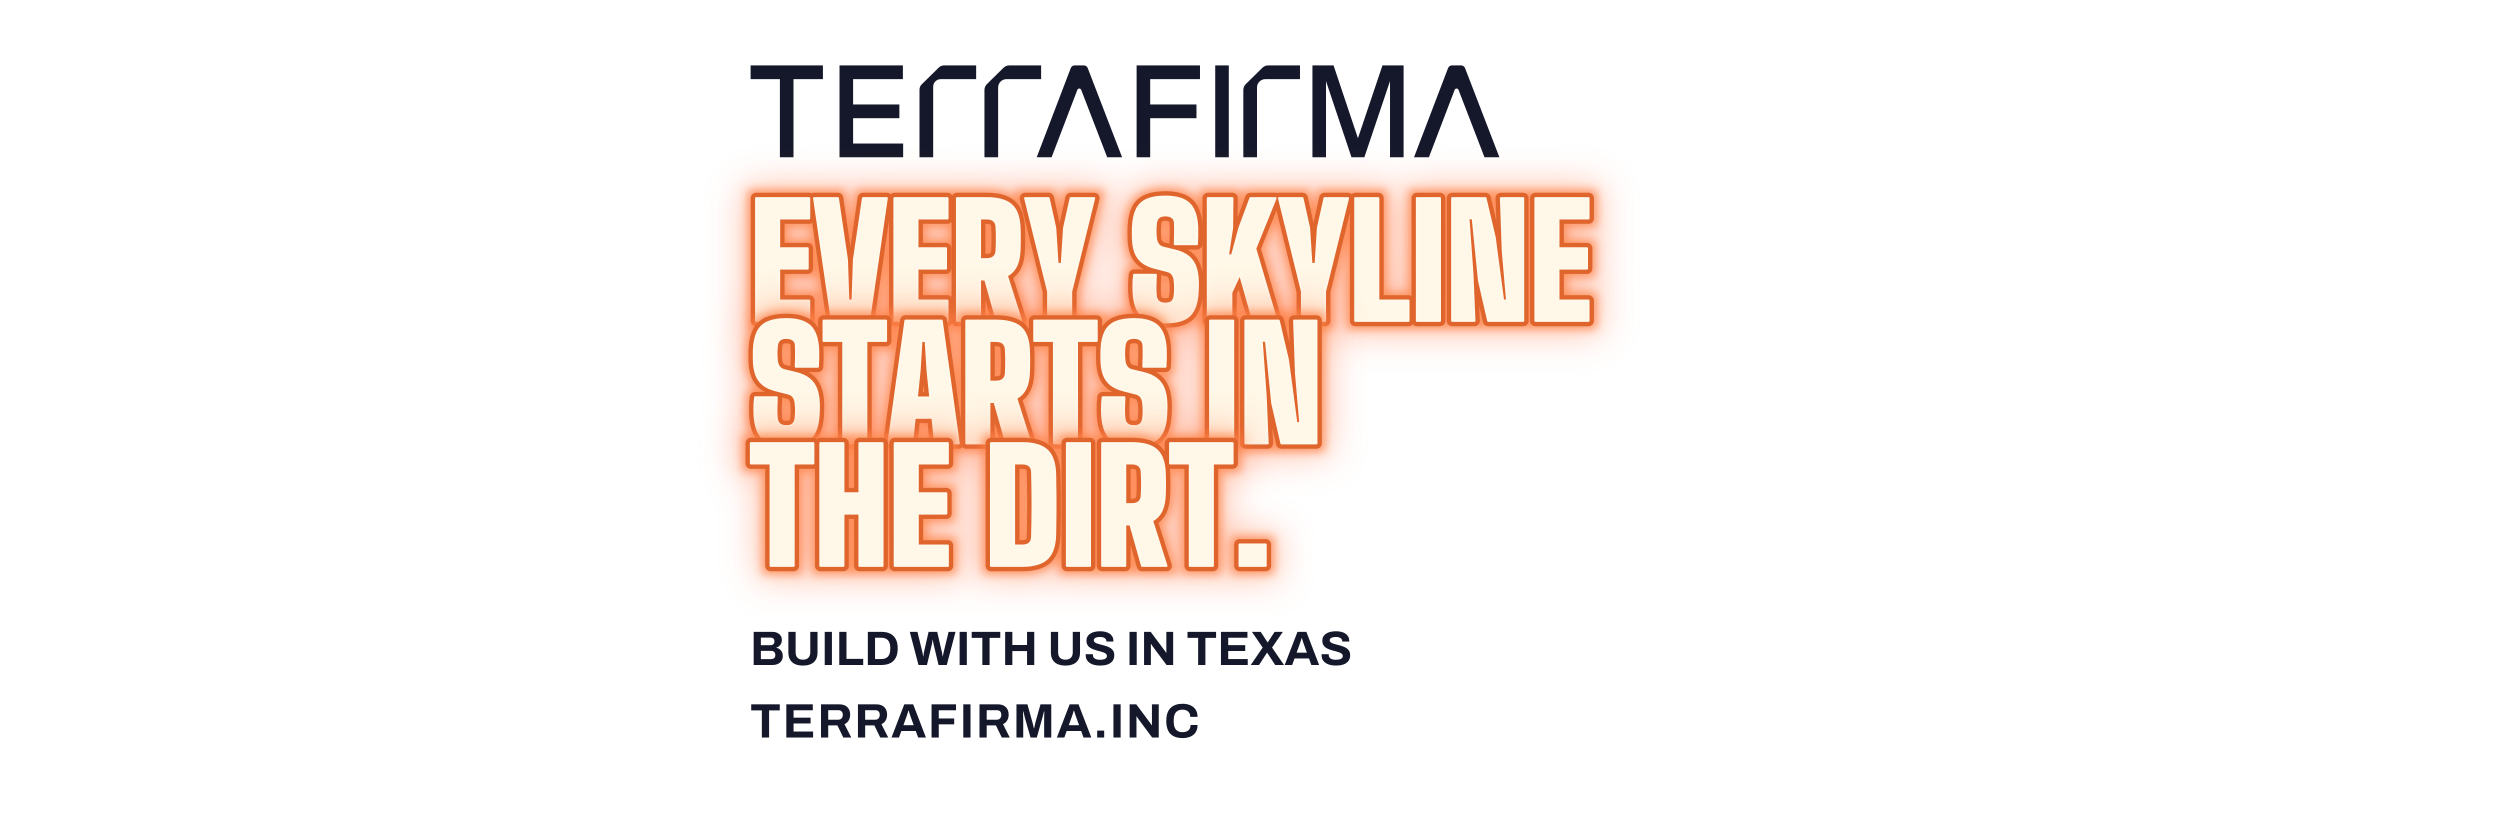
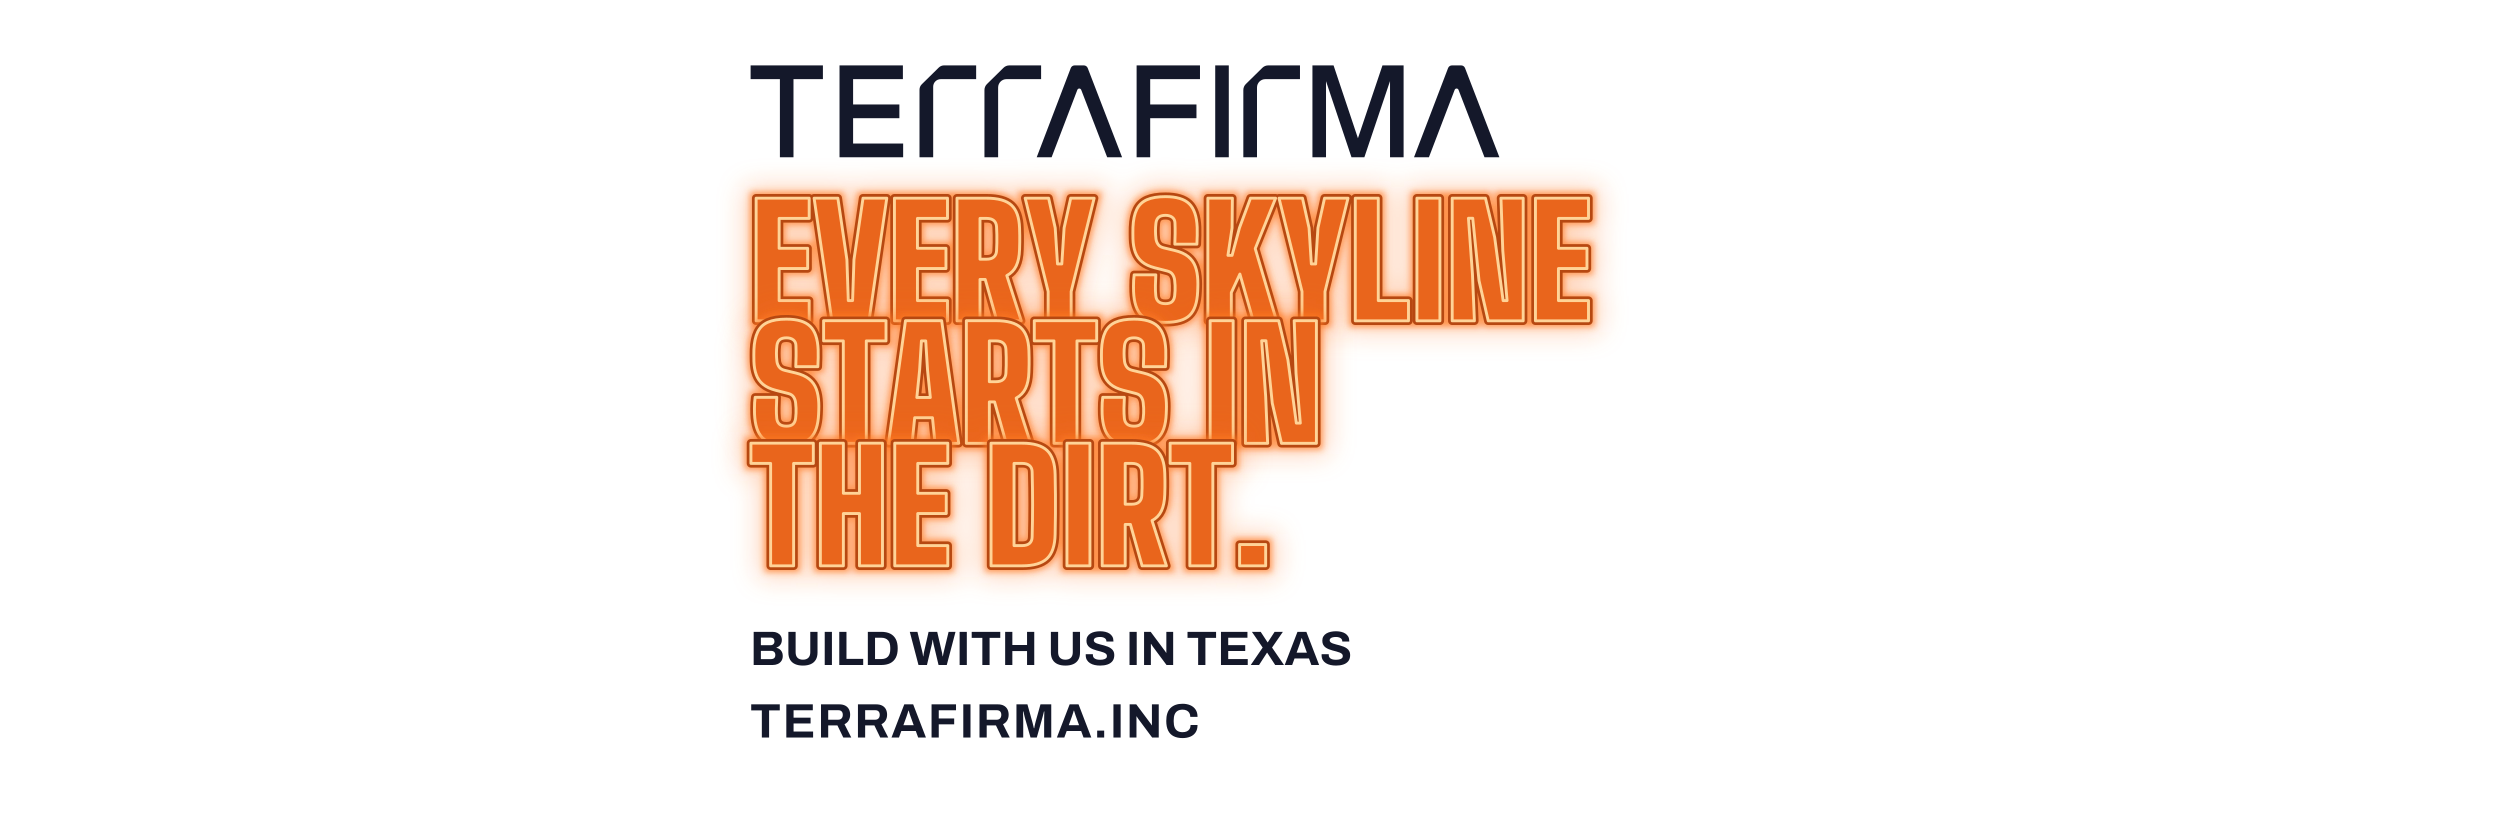
<svg xmlns="http://www.w3.org/2000/svg" width="3000" height="1000" viewBox="0 0 3000 1000" role="img">
  <defs>
    <filter id="bloom" x="-20%" y="-40%" width="140%" height="180%">
-       <feGaussianBlur stdDeviation="22" />
+       <feGaussianBlur stdDeviation="16" />
    </filter>
    <filter id="tube-glow" x="-12%" y="-25%" width="124%" height="150%">
-       <feGaussianBlur stdDeviation="6" />
+       <feGaussianBlur stdDeviation="4" />
    </filter>
    <path id="letter-0" d="M907.36 385.0V237.8H971.024V262.088H934.96V297.968H969.184V322.256H934.96V360.712H971.024V385.0Z M998.256 385.0 976.912 237.8H1005.432L1016.288 311.584L1017.944 360.712H1023.096L1024.752 311.584L1035.608 237.8H1064.128L1042.784 385.0Z M1073.328 385.0V237.8H1136.992V262.088H1100.928V297.968H1135.152V322.256H1100.928V360.712H1136.992V385.0Z M1148.4 385.0V237.8H1183.912Q1204.52 237.8 1213.674 246.126Q1222.828 254.452 1223.472 273.68Q1223.656 278.832 1223.702 282.696Q1223.748 286.56 1223.702 290.424Q1223.656 294.288 1223.472 299.44Q1223.104 311.4 1219.47 319.036Q1215.836 326.672 1208.2 330.72L1225.496 385.0H1196.24L1182.256 335.32H1176.0V385.0ZM1176.0 311.032H1183.912Q1189.708 311.032 1192.652 308.364Q1195.596 305.696 1195.872 300.912Q1196.148 296.404 1196.24 291.482Q1196.332 286.56 1196.24 281.638Q1196.148 276.716 1195.872 272.208Q1195.596 267.332 1192.652 264.71Q1189.708 262.088 1183.912 262.088H1176.0Z M1257.788 385.0V350.04V349.856L1230.188 237.8H1258.34L1266.252 273.496L1269.012 316.736H1274.164L1276.924 273.496L1284.836 237.8H1312.988L1285.388 349.856V350.04V385.0Z  M1398.548 386.84Q1378.308 386.84 1369.706 378.284Q1361.104 369.728 1360.276 349.856Q1360.184 346.912 1360.184 343.37Q1360.184 339.828 1360.368 336.286Q1360.552 332.744 1361.012 329.8H1386.956Q1386.588 336.516 1386.496 343.048Q1386.404 349.58 1386.956 355.008Q1387.416 359.516 1390.222 361.954Q1393.028 364.392 1398.548 364.392Q1403.976 364.392 1406.506 361.954Q1409.036 359.516 1409.588 355.008Q1409.956 351.88 1410.094 348.798Q1410.232 345.716 1410.094 342.634Q1409.956 339.552 1409.588 336.424Q1409.22 332.56 1407.196 329.432Q1405.172 326.304 1400.756 325.2L1385.668 321.336Q1376.1 318.852 1370.488 314.206Q1364.876 309.56 1362.346 302.66Q1359.816 295.76 1359.54 286.56Q1359.448 282.512 1359.448 279.338Q1359.448 276.164 1359.54 272.76Q1360.092 259.604 1364.002 251.508Q1367.912 243.412 1376.284 239.686Q1384.656 235.96 1398.548 235.96Q1418.144 235.96 1426.976 244.47Q1435.808 252.98 1436.636 272.76Q1436.82 276.716 1436.682 282.42Q1436.544 288.124 1436.268 293.0H1409.772Q1410.048 286.652 1410.14 280.304Q1410.232 273.956 1409.956 267.608Q1409.864 263.192 1406.782 260.8Q1403.7 258.408 1398.548 258.408Q1393.028 258.408 1390.36 260.8Q1387.692 263.192 1387.14 267.608Q1386.588 272.3 1386.588 277.084Q1386.588 281.868 1387.14 286.56Q1387.6 290.24 1389.716 293.276Q1391.832 296.312 1396.524 297.416L1409.588 300.544Q1419.892 303.028 1425.826 307.858Q1431.76 312.688 1434.382 319.818Q1437.004 326.948 1437.372 336.424Q1437.464 338.54 1437.464 340.84Q1437.464 343.14 1437.372 345.44Q1437.28 347.74 1437.188 349.856Q1436.36 369.728 1427.666 378.284Q1418.972 386.84 1398.548 386.84Z M1449.424 385.0V237.8H1478.864L1478.496 273.496L1473.528 306.432H1478.496L1487.328 273.496L1500.576 237.8H1530.752L1506.28 298.336L1531.856 385.0H1503.888L1487.88 328.88L1477.576 351.144V385.0Z M1562.4 385.0V350.04V349.856L1534.8 237.8H1562.952L1570.864 273.496L1573.624 316.736H1578.776L1581.536 273.496L1589.448 237.8H1617.6L1590 349.856V350.04V385.0Z M1626.34 385.0V237.8H1653.94V360.712H1690.188V385.0Z M1700.308 385.0V237.8H1727.908V385.0Z M1742.628 385.0V237.8H1782.556L1793.596 284.72L1803.716 360.712H1808.5L1803.348 300.912L1801.14 237.8H1827.82V385.0H1785.868L1774.828 336.792L1767.284 261.904H1762.132L1766.916 328.512L1769.308 385.0Z M1842.54 385.0V237.8H1906.204V262.088H1870.14V297.968H1904.364V322.256H1870.14V360.712H1906.204V385.0Z" />
    <path id="letter-1" d="M943.7 533.84Q923.46 533.84 914.858 525.284Q906.256 516.728 905.428 496.856Q905.336 493.912 905.336 490.37Q905.336 486.828 905.52 483.286Q905.704 479.744 906.164 476.8H932.108Q931.74 483.516 931.648 490.048Q931.556 496.58 932.108 502.008Q932.568 506.516 935.374 508.954Q938.18 511.392 943.7 511.392Q949.128 511.392 951.658 508.954Q954.188 506.516 954.74 502.008Q955.108 498.88 955.246 495.798Q955.384 492.716 955.246 489.634Q955.108 486.552 954.74 483.424Q954.372 479.56 952.348 476.432Q950.324 473.304 945.908 472.2L930.82 468.336Q921.252 465.852 915.64 461.206Q910.028 456.56 907.498 449.66Q904.968 442.76 904.692 433.56Q904.6 429.512 904.6 426.338Q904.6 423.164 904.692 419.76Q905.244 406.604 909.154 398.508Q913.064 390.412 921.436 386.686Q929.808 382.96 943.7 382.96Q963.296 382.96 972.128 391.47Q980.96 399.98 981.788 419.76Q981.972 423.716 981.834 429.42Q981.696 435.124 981.42 440.0H954.924Q955.2 433.652 955.292 427.304Q955.384 420.956 955.108 414.608Q955.016 410.192 951.934 407.8Q948.852 405.408 943.7 405.408Q938.18 405.408 935.512 407.8Q932.844 410.192 932.292 414.608Q931.74 419.3 931.74 424.084Q931.74 428.868 932.292 433.56Q932.752 437.24 934.868 440.276Q936.984 443.312 941.676 444.416L954.74 447.544Q965.044 450.028 970.978 454.858Q976.912 459.688 979.534 466.818Q982.156 473.948 982.524 483.424Q982.616 485.54 982.616 487.84Q982.616 490.14 982.524 492.44Q982.432 494.74 982.34 496.856Q981.512 516.728 972.818 525.284Q964.124 533.84 943.7 533.84Z M1011.964 532.0V409.088H988.32V384.8H1063.208V409.088H1039.564V532.0Z M1066.152 532.0 1086.576 384.8H1130.0L1150.424 532.0H1122.088L1118.96 501.272H1097.616L1094.488 532.0ZM1100.192 476.984H1116.384L1113.072 444.416L1110.864 409.088H1105.712L1103.504 444.416Z M1159.624 532.0V384.8H1195.136Q1215.744 384.8 1224.898 393.126Q1234.052 401.452 1234.696 420.68Q1234.88 425.832 1234.926 429.696Q1234.972 433.56 1234.926 437.424Q1234.88 441.288 1234.696 446.44Q1234.328 458.4 1230.694 466.036Q1227.06 473.672 1219.424 477.72L1236.72 532.0H1207.464L1193.48 482.32H1187.224V532.0ZM1187.224 458.032H1195.136Q1200.932 458.032 1203.876 455.364Q1206.82 452.696 1207.096 447.912Q1207.372 443.404 1207.464 438.482Q1207.556 433.56 1207.464 428.638Q1207.372 423.716 1207.096 419.208Q1206.82 414.332 1203.876 411.71Q1200.932 409.088 1195.136 409.088H1187.224Z M1264.78 532.0V409.088H1241.136V384.8H1316.024V409.088H1292.38V532.0Z M1360.828 533.84Q1340.588 533.84 1331.986 525.284Q1323.384 516.728 1322.556 496.856Q1322.464 493.912 1322.464 490.37Q1322.464 486.828 1322.648 483.286Q1322.832 479.744 1323.292 476.8H1349.236Q1348.868 483.516 1348.776 490.048Q1348.684 496.58 1349.236 502.008Q1349.696 506.516 1352.502 508.954Q1355.308 511.392 1360.828 511.392Q1366.256 511.392 1368.786 508.954Q1371.316 506.516 1371.868 502.008Q1372.236 498.88 1372.374 495.798Q1372.512 492.716 1372.374 489.634Q1372.236 486.552 1371.868 483.424Q1371.5 479.56 1369.476 476.432Q1367.452 473.304 1363.036 472.2L1347.948 468.336Q1338.38 465.852 1332.768 461.206Q1327.156 456.56 1324.626 449.66Q1322.096 442.76 1321.82 433.56Q1321.728 429.512 1321.728 426.338Q1321.728 423.164 1321.82 419.76Q1322.372 406.604 1326.282 398.508Q1330.192 390.412 1338.564 386.686Q1346.936 382.96 1360.828 382.96Q1380.424 382.96 1389.256 391.47Q1398.088 399.98 1398.916 419.76Q1399.1 423.716 1398.962 429.42Q1398.824 435.124 1398.548 440.0H1372.052Q1372.328 433.652 1372.42 427.304Q1372.512 420.956 1372.236 414.608Q1372.144 410.192 1369.062 407.8Q1365.98 405.408 1360.828 405.408Q1355.308 405.408 1352.64 407.8Q1349.972 410.192 1349.42 414.608Q1348.868 419.3 1348.868 424.084Q1348.868 428.868 1349.42 433.56Q1349.88 437.24 1351.996 440.276Q1354.112 443.312 1358.804 444.416L1371.868 447.544Q1382.172 450.028 1388.106 454.858Q1394.04 459.688 1396.662 466.818Q1399.284 473.948 1399.652 483.424Q1399.744 485.54 1399.744 487.84Q1399.744 490.14 1399.652 492.44Q1399.56 494.74 1399.468 496.856Q1398.64 516.728 1389.946 525.284Q1381.252 533.84 1360.828 533.84Z  M1452.184 532.0V384.8H1479.784V532.0Z M1494.504 532.0V384.8H1534.432L1545.472 431.72L1555.592 507.712H1560.376L1555.224 447.912L1553.016 384.8H1579.696V532.0H1537.744L1526.704 483.792L1519.16 408.904H1514.008L1518.792 475.512L1521.184 532.0Z" />
    <path id="letter-2" d="M924.748 679.0V556.088H901.104V531.8H975.992V556.088H952.348V679.0Z M984.456 679.0V531.8H1012.056V591.968H1031.376V531.8H1058.976V679.0H1031.376V616.256H1012.056V679.0Z M1073.696 679.0V531.8H1137.36V556.088H1101.296V591.968H1135.52V616.256H1101.296V654.712H1137.36V679.0Z  M1189.248 679.0V531.8H1226.6Q1247.3 531.8 1256.546 540.586Q1265.792 549.372 1266.16 569.52Q1266.436 582.308 1266.528 593.808Q1266.62 605.308 1266.528 616.808Q1266.436 628.308 1266.16 641.096Q1265.792 661.336 1256.546 670.168Q1247.3 679.0 1226.6 679.0ZM1216.848 654.712H1226.6Q1232.396 654.712 1235.432 652.044Q1238.468 649.376 1238.56 644.408Q1238.836 634.564 1238.974 624.812Q1239.112 615.06 1239.112 605.308Q1239.112 595.556 1238.974 585.758Q1238.836 575.96 1238.56 566.208Q1238.468 561.332 1235.432 558.71Q1232.396 556.088 1226.6 556.088H1216.848Z M1280.328 679.0V531.8H1307.928V679.0Z M1322.648 679.0V531.8H1358.16Q1378.768 531.8 1387.922 540.126Q1397.076 548.452 1397.72 567.68Q1397.904 572.832 1397.95 576.696Q1397.996 580.56 1397.95 584.424Q1397.904 588.288 1397.72 593.44Q1397.352 605.4 1393.718 613.036Q1390.084 620.672 1382.448 624.72L1399.744 679.0H1370.488L1356.504 629.32H1350.248V679.0ZM1350.248 605.032H1358.16Q1363.956 605.032 1366.9 602.364Q1369.844 599.696 1370.12 594.912Q1370.396 590.404 1370.488 585.482Q1370.58 580.56 1370.488 575.638Q1370.396 570.716 1370.12 566.208Q1369.844 561.332 1366.9 558.71Q1363.956 556.088 1358.16 556.088H1350.248Z M1427.804 679.0V556.088H1404.16V531.8H1479.048V556.088H1455.404V679.0Z M1487.512 679.0V653.424H1518.792V679.0Z" />
  </defs>
  <g transform="translate(900 78) scale(0.7731959)">
    <path d="M237.293 21.963H160.009V61.233H231.826V82.581H160.009V121.85H237.684V143.198H138.934V0.616H237.293V21.963ZM698.383 21.963H621.098V61.233H692.916V82.581H621.098V143.194H600.02L600.022 143.191V0.616H698.383V21.963ZM113.158 21.963H67.489V143.191H46.407V21.963H0.941V0.616H113.158V21.963ZM301.174 0.616H350.985V21.963H295.971C289.518 21.964 284.29 27.226 284.29 33.713V143.191H263.066V38.343C263.066 35.181 264.335 32.15 266.584 29.937L293.011 3.96C295.195 1.815 298.123 0.612 301.177 0.612L301.174 0.616ZM451.79 21.963H397.978C390.861 21.964 385.092 27.767 385.092 34.925V143.191H363.868V38.852C363.868 35.362 365.266 32.021 367.747 29.581L393.461 4.306C395.867 1.941 399.105 0.616 402.472 0.616H451.79V21.963ZM518.125 0.616C520.786 0.616 523.174 2.259 524.134 4.754L577.47 143.191H554.339L514.04 38.595C512.973 35.832 509.086 35.839 508.029 38.605L468.089 143.191H444.958L497.82 4.773C498.777 2.268 501.168 0.616 503.835 0.616H518.125ZM743.095 143.191H722.017V0.616H743.095V143.191ZM853.564 21.963H799.752C792.636 21.964 786.866 27.767 786.866 34.925V143.191H765.643V38.852C765.643 35.362 767.041 32.021 769.521 29.581L795.235 4.306C797.642 1.941 800.88 0.616 804.246 0.616H853.564V21.963ZM943.524 113.658L981.588 0.616H1014.39V143.191H993.309V24.945L953.493 143.191H933.501L893.973 25.091V143.191H872.894V0.616H905.689L943.524 113.658ZM1103.72 0.616C1106.38 0.616 1108.76 2.259 1109.72 4.754L1163.06 143.191H1139.93L1099.63 38.595C1098.56 35.832 1094.68 35.838 1093.62 38.605L1053.68 143.191H1030.55L1083.41 4.773C1084.37 2.268 1086.76 0.616 1089.42 0.616H1103.72Z" fill="#14182A" />
  </g>
-   <use href="#letter-0" fill="none" stroke="#FF713F" stroke-width="30" opacity=".42" filter="url(#bloom)" />
-   <use href="#letter-0" fill="none" stroke="#FF854B" stroke-width="20" opacity=".82" filter="url(#tube-glow)" />
-   <use href="#letter-0" fill="#FFF7E7" stroke="#DF652D" stroke-width="13" stroke-linejoin="round" paint-order="stroke fill" />
-   <use href="#letter-0" fill="none" stroke="#FFF9EB" stroke-width="2.5" stroke-linejoin="round" />
-   <use href="#letter-1" fill="none" stroke="#FF713F" stroke-width="30" opacity=".42" filter="url(#bloom)" />
-   <use href="#letter-1" fill="none" stroke="#FF854B" stroke-width="20" opacity=".82" filter="url(#tube-glow)" />
-   <use href="#letter-1" fill="#FFF7E7" stroke="#DF652D" stroke-width="13" stroke-linejoin="round" paint-order="stroke fill" />
-   <use href="#letter-1" fill="none" stroke="#FFF9EB" stroke-width="2.5" stroke-linejoin="round" />
-   <use href="#letter-2" fill="none" stroke="#FF713F" stroke-width="30" opacity=".42" filter="url(#bloom)" />
-   <use href="#letter-2" fill="none" stroke="#FF854B" stroke-width="20" opacity=".82" filter="url(#tube-glow)" />
-   <use href="#letter-2" fill="#FFF7E7" stroke="#DF652D" stroke-width="13" stroke-linejoin="round" paint-order="stroke fill" />
-   <use href="#letter-2" fill="none" stroke="#FFF9EB" stroke-width="2.5" stroke-linejoin="round" />
+   <use href="#letter-0" fill="none" stroke="#FF711F" stroke-width="26" opacity=".32" filter="url(#bloom)" />
+   <use href="#letter-0" fill="none" stroke="#FF7A24" stroke-width="15" opacity=".72" filter="url(#tube-glow)" />
+   <use href="#letter-0" fill="#E9651C" stroke="#B74811" stroke-width="10" stroke-linejoin="round" paint-order="stroke fill" />
+   <use href="#letter-0" fill="none" stroke="#FFD397" stroke-width="3.5" stroke-linejoin="round" />
+   <use href="#letter-1" fill="none" stroke="#FF711F" stroke-width="26" opacity=".32" filter="url(#bloom)" />
+   <use href="#letter-1" fill="none" stroke="#FF7A24" stroke-width="15" opacity=".72" filter="url(#tube-glow)" />
+   <use href="#letter-1" fill="#E9651C" stroke="#B74811" stroke-width="10" stroke-linejoin="round" paint-order="stroke fill" />
+   <use href="#letter-1" fill="none" stroke="#FFD397" stroke-width="3.5" stroke-linejoin="round" />
+   <use href="#letter-2" fill="none" stroke="#FF711F" stroke-width="26" opacity=".32" filter="url(#bloom)" />
+   <use href="#letter-2" fill="none" stroke="#FF7A24" stroke-width="15" opacity=".72" filter="url(#tube-glow)" />
+   <use href="#letter-2" fill="#E9651C" stroke="#B74811" stroke-width="10" stroke-linejoin="round" paint-order="stroke fill" />
+   <use href="#letter-2" fill="none" stroke="#FFD397" stroke-width="3.5" stroke-linejoin="round" />
  <path fill="#14182A" d="M904.408 798.0V758.212H927.144Q930.276 758.212 932.799 759.43Q935.322 760.648 936.772 762.852Q938.222 765.056 938.222 768.014Q938.222 770.392 937.352 772.248Q936.482 774.104 935.003 775.322Q933.524 776.54 931.668 777.12V777.352Q933.872 777.816 935.583 779.092Q937.294 780.368 938.309 782.369Q939.324 784.37 939.324 787.096Q939.324 790.692 937.671 793.128Q936.018 795.564 933.292 796.782Q930.566 798.0 927.202 798.0ZM913.05 790.924H925.52Q927.666 790.924 929.029 789.706Q930.392 788.488 930.392 785.936Q930.392 784.428 929.812 783.326Q929.232 782.224 928.072 781.615Q926.912 781.006 925.114 781.006H913.05ZM913.05 774.278H924.534Q926.1 774.278 927.173 773.669Q928.246 773.06 928.797 772.045Q929.348 771.03 929.348 769.696Q929.348 767.434 928.101 766.274Q926.854 765.114 924.824 765.114H913.05Z M963.51 798.696Q958.058 798.696 954.143 796.956Q950.228 795.216 948.14 791.707Q946.052 788.198 946.052 782.978V758.212H954.752V782.746Q954.752 787.038 957.014 789.329Q959.276 791.62 963.51 791.62Q967.744 791.62 970.035 789.329Q972.326 787.038 972.326 782.746V758.212H981.026V782.978Q981.026 788.198 978.938 791.707Q976.85 795.216 972.935 796.956Q969.02 798.696 963.51 798.696Z M989.668 798.0V758.212H998.31V798.0Z M1007.126 798.0V758.212H1015.768V790.634H1035.836V798.0Z M1041.404 798.0V758.212H1057.644Q1063.85 758.212 1068.2 760.358Q1072.55 762.504 1074.899 766.883Q1077.248 771.262 1077.248 778.106Q1077.248 784.892 1074.899 789.3Q1072.55 793.708 1068.2 795.854Q1063.85 798.0 1057.644 798.0ZM1050.046 790.866H1057.586Q1060.196 790.866 1062.226 790.112Q1064.256 789.358 1065.59 787.879Q1066.924 786.4 1067.62 784.167Q1068.316 781.934 1068.316 778.976V777.236Q1068.316 774.278 1067.62 772.045Q1066.924 769.812 1065.59 768.333Q1064.256 766.854 1062.226 766.071Q1060.196 765.288 1057.586 765.288H1050.046Z  M1102.188 798.0 1091.748 758.212H1100.912L1106.712 781.934Q1106.886 782.456 1107.06 783.471Q1107.234 784.486 1107.408 785.588Q1107.582 786.69 1107.698 787.56H1107.988Q1108.104 786.922 1108.191 786.11Q1108.278 785.298 1108.423 784.515Q1108.568 783.732 1108.713 783.036Q1108.858 782.34 1108.916 781.934L1114.31 758.212H1124.634L1130.144 781.934Q1130.318 782.514 1130.492 783.5Q1130.666 784.486 1130.84 785.588Q1131.014 786.69 1131.13 787.56H1131.42Q1131.536 786.922 1131.681 786.168Q1131.826 785.414 1131.971 784.631Q1132.116 783.848 1132.29 783.152Q1132.464 782.456 1132.58 781.934L1138.322 758.212H1146.616L1136.118 798.0H1126.258L1120.4 773.524Q1120.226 772.712 1120.023 771.639Q1119.82 770.566 1119.646 769.522Q1119.472 768.478 1119.356 767.666H1119.124Q1119.008 768.478 1118.863 769.58Q1118.718 770.682 1118.515 771.726Q1118.312 772.77 1118.138 773.524L1112.338 798.0Z M1151.546 798.0V758.212H1160.188V798.0Z M1178.806 798.0V765.462H1166.046V758.212H1200.324V765.462H1187.506V798.0Z M1206.182 798.0V758.212H1214.824V773.988H1232.456V758.212H1241.098V798.0H1232.456V781.296H1214.824V798.0Z  M1278.508 798.696Q1273.056 798.696 1269.141 796.956Q1265.226 795.216 1263.138 791.707Q1261.05 788.198 1261.05 782.978V758.212H1269.75V782.746Q1269.75 787.038 1272.012 789.329Q1274.274 791.62 1278.508 791.62Q1282.742 791.62 1285.033 789.329Q1287.324 787.038 1287.324 782.746V758.212H1296.024V782.978Q1296.024 788.198 1293.936 791.707Q1291.848 795.216 1287.933 796.956Q1284.018 798.696 1278.508 798.696Z M1320.152 798.696Q1316.672 798.696 1313.54 798.0Q1310.408 797.304 1308.001 795.767Q1305.594 794.23 1304.231 791.881Q1302.868 789.532 1302.868 786.168Q1302.868 785.878 1302.868 785.559Q1302.868 785.24 1302.926 785.066H1311.51Q1311.452 785.24 1311.452 785.53Q1311.452 785.82 1311.452 786.052Q1311.452 787.908 1312.467 789.184Q1313.482 790.46 1315.454 791.098Q1317.426 791.736 1320.036 791.736Q1321.718 791.736 1323.023 791.533Q1324.328 791.33 1325.343 790.953Q1326.358 790.576 1327.025 790.054Q1327.692 789.532 1328.011 788.836Q1328.33 788.14 1328.33 787.27Q1328.33 785.704 1327.315 784.718Q1326.3 783.732 1324.531 783.036Q1322.762 782.34 1320.558 781.76Q1318.354 781.18 1316.034 780.571Q1313.714 779.962 1311.51 779.063Q1309.306 778.164 1307.566 776.888Q1305.826 775.612 1304.782 773.64Q1303.738 771.668 1303.738 768.884Q1303.738 765.926 1304.985 763.78Q1306.232 761.634 1308.494 760.242Q1310.756 758.85 1313.714 758.183Q1316.672 757.516 1320.152 757.516Q1323.4 757.516 1326.3 758.183Q1329.2 758.85 1331.404 760.3Q1333.608 761.75 1334.855 763.954Q1336.102 766.158 1336.102 769.174V769.87H1327.692V769.406Q1327.692 767.84 1326.764 766.738Q1325.836 765.636 1324.154 764.998Q1322.472 764.36 1320.21 764.36Q1317.774 764.36 1316.063 764.824Q1314.352 765.288 1313.453 766.187Q1312.554 767.086 1312.554 768.304Q1312.554 769.696 1313.569 770.595Q1314.584 771.494 1316.353 772.161Q1318.122 772.828 1320.326 773.35Q1322.53 773.872 1324.85 774.51Q1327.17 775.148 1329.374 776.018Q1331.578 776.888 1333.318 778.193Q1335.058 779.498 1336.102 781.412Q1337.146 783.326 1337.146 785.994Q1337.146 790.576 1334.942 793.36Q1332.738 796.144 1328.91 797.42Q1325.082 798.696 1320.152 798.696Z  M1355.416 798.0V758.212H1364.058V798.0Z M1372.874 798.0V758.212H1380.82L1396.828 779.672Q1397.176 780.078 1397.698 780.803Q1398.22 781.528 1398.684 782.224Q1399.148 782.92 1399.322 783.326H1399.612Q1399.612 782.34 1399.612 781.383Q1399.612 780.426 1399.612 779.672V758.212H1407.79V798.0H1399.844L1383.488 776.018Q1382.908 775.206 1382.27 774.22Q1381.632 773.234 1381.342 772.712H1381.052Q1381.052 773.582 1381.052 774.423Q1381.052 775.264 1381.052 776.018V798.0Z  M1437.776 798.0V765.462H1425.016V758.212H1459.294V765.462H1446.476V798.0Z M1465.152 798.0V758.212H1496.936V765.288H1473.852V774.162H1494.268V781.18H1473.852V790.866H1497.284V798.0Z M1500.88 798.0 1515.206 777.062 1502.272 758.212H1512.828L1521.064 770.798H1521.354L1529.532 758.212H1539.45L1526.458 777.062L1540.784 798.0H1530.228L1520.658 783.268H1520.368L1510.856 798.0Z M1541.654 798.0 1556.966 758.212H1567.638L1582.95 798.0H1573.612L1570.77 790.17H1553.428L1550.586 798.0ZM1555.922 783.21H1568.276L1564.738 773.408Q1564.506 772.77 1564.187 771.871Q1563.868 770.972 1563.52 769.87Q1563.172 768.768 1562.853 767.695Q1562.534 766.622 1562.244 765.752H1561.896Q1561.606 766.854 1561.142 768.333Q1560.678 769.812 1560.214 771.175Q1559.75 772.538 1559.46 773.408Z M1603.192 798.696Q1599.712 798.696 1596.58 798.0Q1593.448 797.304 1591.041 795.767Q1588.634 794.23 1587.271 791.881Q1585.908 789.532 1585.908 786.168Q1585.908 785.878 1585.908 785.559Q1585.908 785.24 1585.966 785.066H1594.55Q1594.492 785.24 1594.492 785.53Q1594.492 785.82 1594.492 786.052Q1594.492 787.908 1595.507 789.184Q1596.522 790.46 1598.494 791.098Q1600.466 791.736 1603.076 791.736Q1604.758 791.736 1606.063 791.533Q1607.368 791.33 1608.383 790.953Q1609.398 790.576 1610.065 790.054Q1610.732 789.532 1611.051 788.836Q1611.37 788.14 1611.37 787.27Q1611.37 785.704 1610.355 784.718Q1609.34 783.732 1607.571 783.036Q1605.802 782.34 1603.598 781.76Q1601.394 781.18 1599.074 780.571Q1596.754 779.962 1594.55 779.063Q1592.346 778.164 1590.606 776.888Q1588.866 775.612 1587.822 773.64Q1586.778 771.668 1586.778 768.884Q1586.778 765.926 1588.025 763.78Q1589.272 761.634 1591.534 760.242Q1593.796 758.85 1596.754 758.183Q1599.712 757.516 1603.192 757.516Q1606.44 757.516 1609.34 758.183Q1612.24 758.85 1614.444 760.3Q1616.648 761.75 1617.895 763.954Q1619.142 766.158 1619.142 769.174V769.87H1610.732V769.406Q1610.732 767.84 1609.804 766.738Q1608.876 765.636 1607.194 764.998Q1605.512 764.36 1603.25 764.36Q1600.814 764.36 1599.103 764.824Q1597.392 765.288 1596.493 766.187Q1595.594 767.086 1595.594 768.304Q1595.594 769.696 1596.609 770.595Q1597.624 771.494 1599.393 772.161Q1601.162 772.828 1603.366 773.35Q1605.57 773.872 1607.89 774.51Q1610.21 775.148 1612.414 776.018Q1614.618 776.888 1616.358 778.193Q1618.098 779.498 1619.142 781.412Q1620.186 783.326 1620.186 785.994Q1620.186 790.576 1617.982 793.36Q1615.778 796.144 1611.95 797.42Q1608.122 798.696 1603.192 798.696Z" />
  <path fill="#14182A" d="M914.21 885.0V852.462H901.45V845.212H935.728V852.462H922.91V885.0Z M943.586 885.0V845.212H975.37V852.288H952.286V861.162H972.702V868.18H952.286V877.866H975.718V885.0Z M985.2 885.0V845.212H1007.008Q1011.416 845.212 1014.345 846.778Q1017.274 848.344 1018.724 851.157Q1020.174 853.97 1020.174 857.624Q1020.174 861.51 1018.434 864.497Q1016.694 867.484 1013.388 869.05L1021.508 885.0H1011.938L1004.92 870.5H993.842V885.0ZM993.842 863.656H1005.848Q1008.458 863.656 1009.908 862.061Q1011.358 860.466 1011.358 857.74Q1011.358 856.0 1010.72 854.753Q1010.082 853.506 1008.864 852.868Q1007.646 852.23 1005.848 852.23H993.842Z M1029.54 885.0V845.212H1051.348Q1055.756 845.212 1058.685 846.778Q1061.614 848.344 1063.064 851.157Q1064.514 853.97 1064.514 857.624Q1064.514 861.51 1062.774 864.497Q1061.034 867.484 1057.728 869.05L1065.848 885.0H1056.278L1049.26 870.5H1038.182V885.0ZM1038.182 863.656H1050.188Q1052.798 863.656 1054.248 862.061Q1055.698 860.466 1055.698 857.74Q1055.698 856.0 1055.06 854.753Q1054.422 853.506 1053.204 852.868Q1051.986 852.23 1050.188 852.23H1038.182Z M1069.82 885.0 1085.132 845.212H1095.804L1111.116 885.0H1101.778L1098.936 877.17H1081.594L1078.752 885.0ZM1084.088 870.21H1096.442L1092.904 860.408Q1092.672 859.77 1092.353 858.871Q1092.034 857.972 1091.686 856.87Q1091.338 855.768 1091.019 854.695Q1090.7 853.622 1090.41 852.752H1090.062Q1089.772 853.854 1089.308 855.333Q1088.844 856.812 1088.38 858.175Q1087.916 859.538 1087.626 860.408Z M1117.872 885.0V845.212H1147.22V852.288H1126.514V862.148H1145.016V869.166H1126.514V885.0Z M1155.948 885.0V845.212H1164.59V885.0Z M1175.406 885.0V845.212H1197.214Q1201.622 845.212 1204.551 846.778Q1207.48 848.344 1208.93 851.157Q1210.38 853.97 1210.38 857.624Q1210.38 861.51 1208.64 864.497Q1206.9 867.484 1203.594 869.05L1211.714 885.0H1202.144L1195.126 870.5H1184.048V885.0ZM1184.048 863.656H1196.054Q1198.664 863.656 1200.114 862.061Q1201.564 860.466 1201.564 857.74Q1201.564 856.0 1200.926 854.753Q1200.288 853.506 1199.07 852.868Q1197.852 852.23 1196.054 852.23H1184.048Z M1219.746 885.0V845.212H1232.912L1238.596 865.57Q1238.944 866.672 1239.292 868.18Q1239.64 869.688 1240.017 871.167Q1240.394 872.646 1240.626 873.806H1241.09Q1241.206 872.82 1241.496 871.457Q1241.786 870.094 1242.134 868.528Q1242.482 866.962 1242.888 865.512L1248.572 845.212H1261.506V885.0H1252.98V866.15Q1252.98 863.54 1253.009 860.901Q1253.038 858.262 1253.125 856.29Q1253.212 854.318 1253.212 853.738H1252.748Q1252.632 854.376 1252.197 856.087Q1251.762 857.798 1251.269 859.712Q1250.776 861.626 1250.37 863.018L1244.164 885.0H1236.624L1230.36 863.076Q1230.012 861.858 1229.577 860.205Q1229.142 858.552 1228.765 856.783Q1228.388 855.014 1228.04 853.738H1227.576Q1227.634 855.304 1227.692 857.479Q1227.75 859.654 1227.808 861.945Q1227.866 864.236 1227.866 866.15V885.0Z M1268.262 885.0 1283.574 845.212H1294.246L1309.558 885.0H1300.22L1297.378 877.17H1280.036L1277.194 885.0ZM1282.53 870.21H1294.884L1291.346 860.408Q1291.114 859.77 1290.795 858.871Q1290.476 857.972 1290.128 856.87Q1289.78 855.768 1289.461 854.695Q1289.142 853.622 1288.852 852.752H1288.504Q1288.214 853.854 1287.75 855.333Q1287.286 856.812 1286.822 858.175Q1286.358 859.538 1286.068 860.408Z M1316.604 885.0V876.706H1325.014V885.0Z M1336.12 885.0V845.212H1344.762V885.0Z M1355.578 885.0V845.212H1363.524L1379.532 866.672Q1379.88 867.078 1380.402 867.803Q1380.924 868.528 1381.388 869.224Q1381.852 869.92 1382.026 870.326H1382.316Q1382.316 869.34 1382.316 868.383Q1382.316 867.426 1382.316 866.672V845.212H1390.494V885.0H1382.548L1366.192 863.018Q1365.612 862.206 1364.974 861.22Q1364.336 860.234 1364.046 859.712H1363.756Q1363.756 860.582 1363.756 861.423Q1363.756 862.264 1363.756 863.018V885.0Z M1419.116 885.696Q1412.91 885.696 1408.502 883.521Q1404.094 881.346 1401.803 876.764Q1399.512 872.182 1399.512 865.106Q1399.512 854.666 1404.645 849.591Q1409.778 844.516 1419.116 844.516Q1424.22 844.516 1428.28 846.256Q1432.34 847.996 1434.689 851.476Q1437.038 854.956 1437.038 860.234H1428.338Q1428.338 857.45 1427.207 855.536Q1426.076 853.622 1424.017 852.607Q1421.958 851.592 1419.232 851.592Q1415.52 851.592 1413.113 853.042Q1410.706 854.492 1409.575 857.305Q1408.444 860.118 1408.444 864.178V865.976Q1408.444 870.152 1409.604 872.965Q1410.764 875.778 1413.113 877.199Q1415.462 878.62 1419.174 878.62Q1422.074 878.62 1424.22 877.634Q1426.366 876.648 1427.526 874.734Q1428.686 872.82 1428.686 870.036H1437.038Q1437.038 875.314 1434.747 878.794Q1432.456 882.274 1428.396 883.985Q1424.336 885.696 1419.116 885.696Z" />
</svg>
